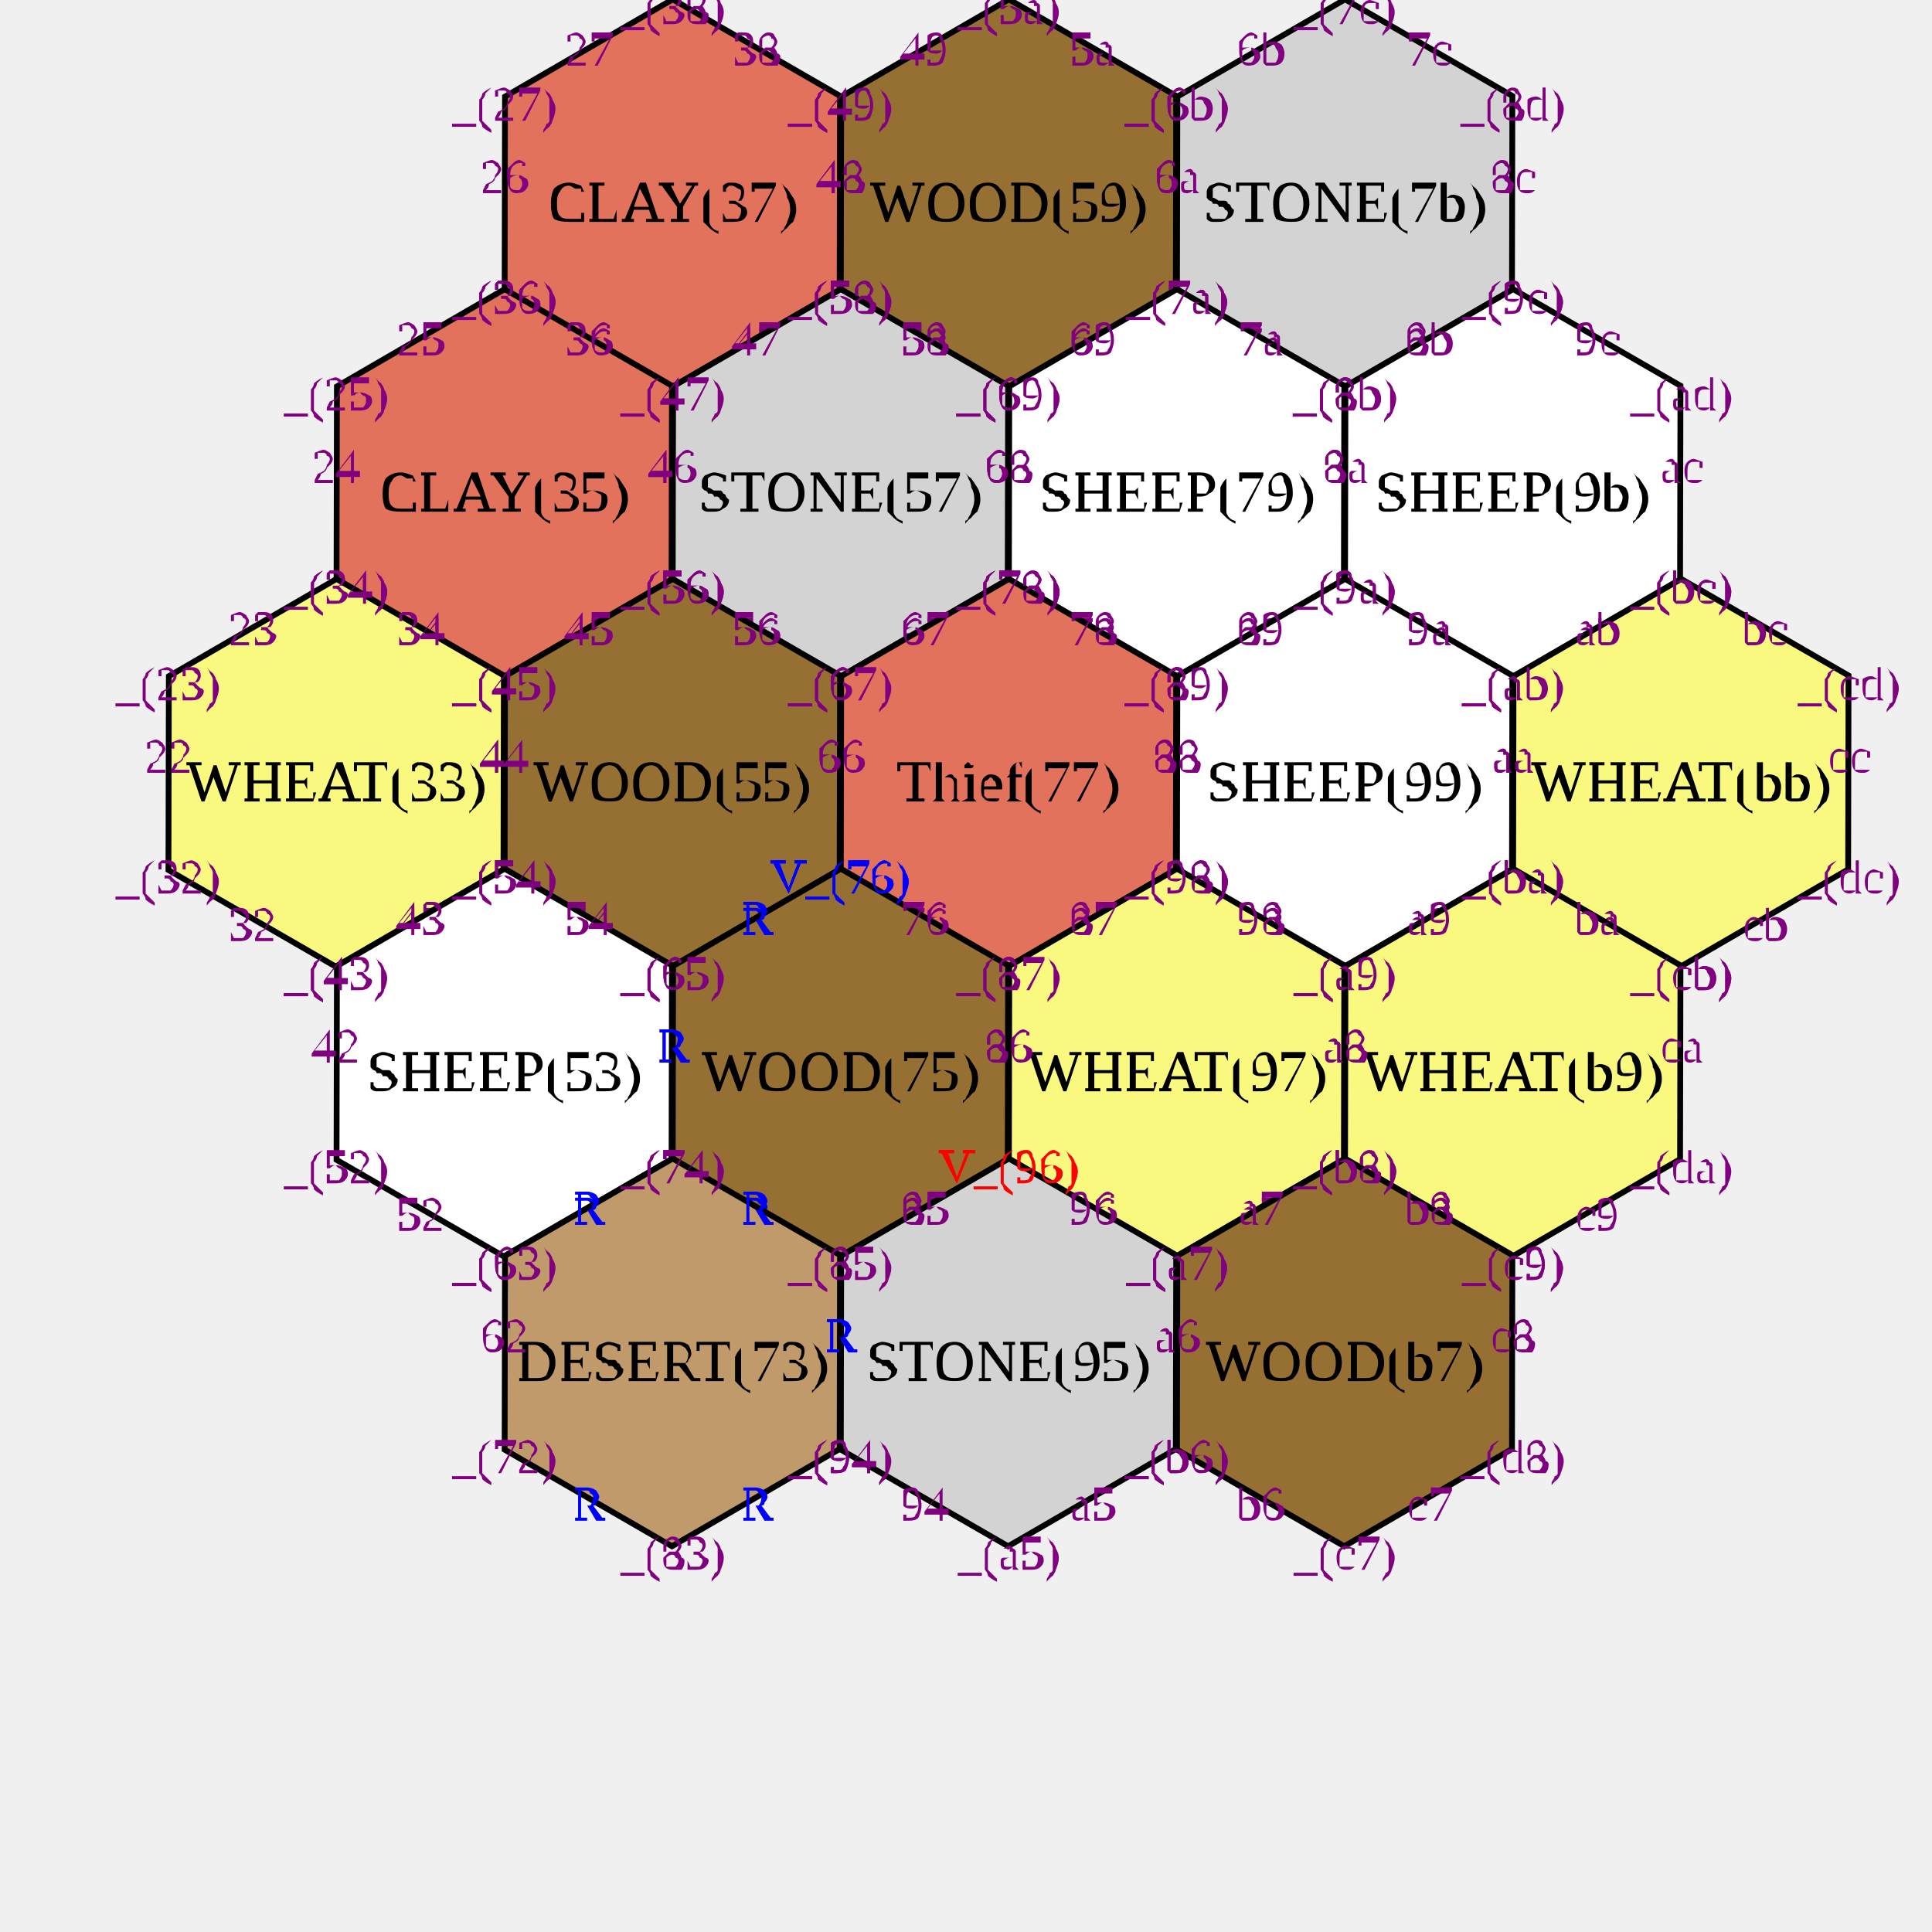
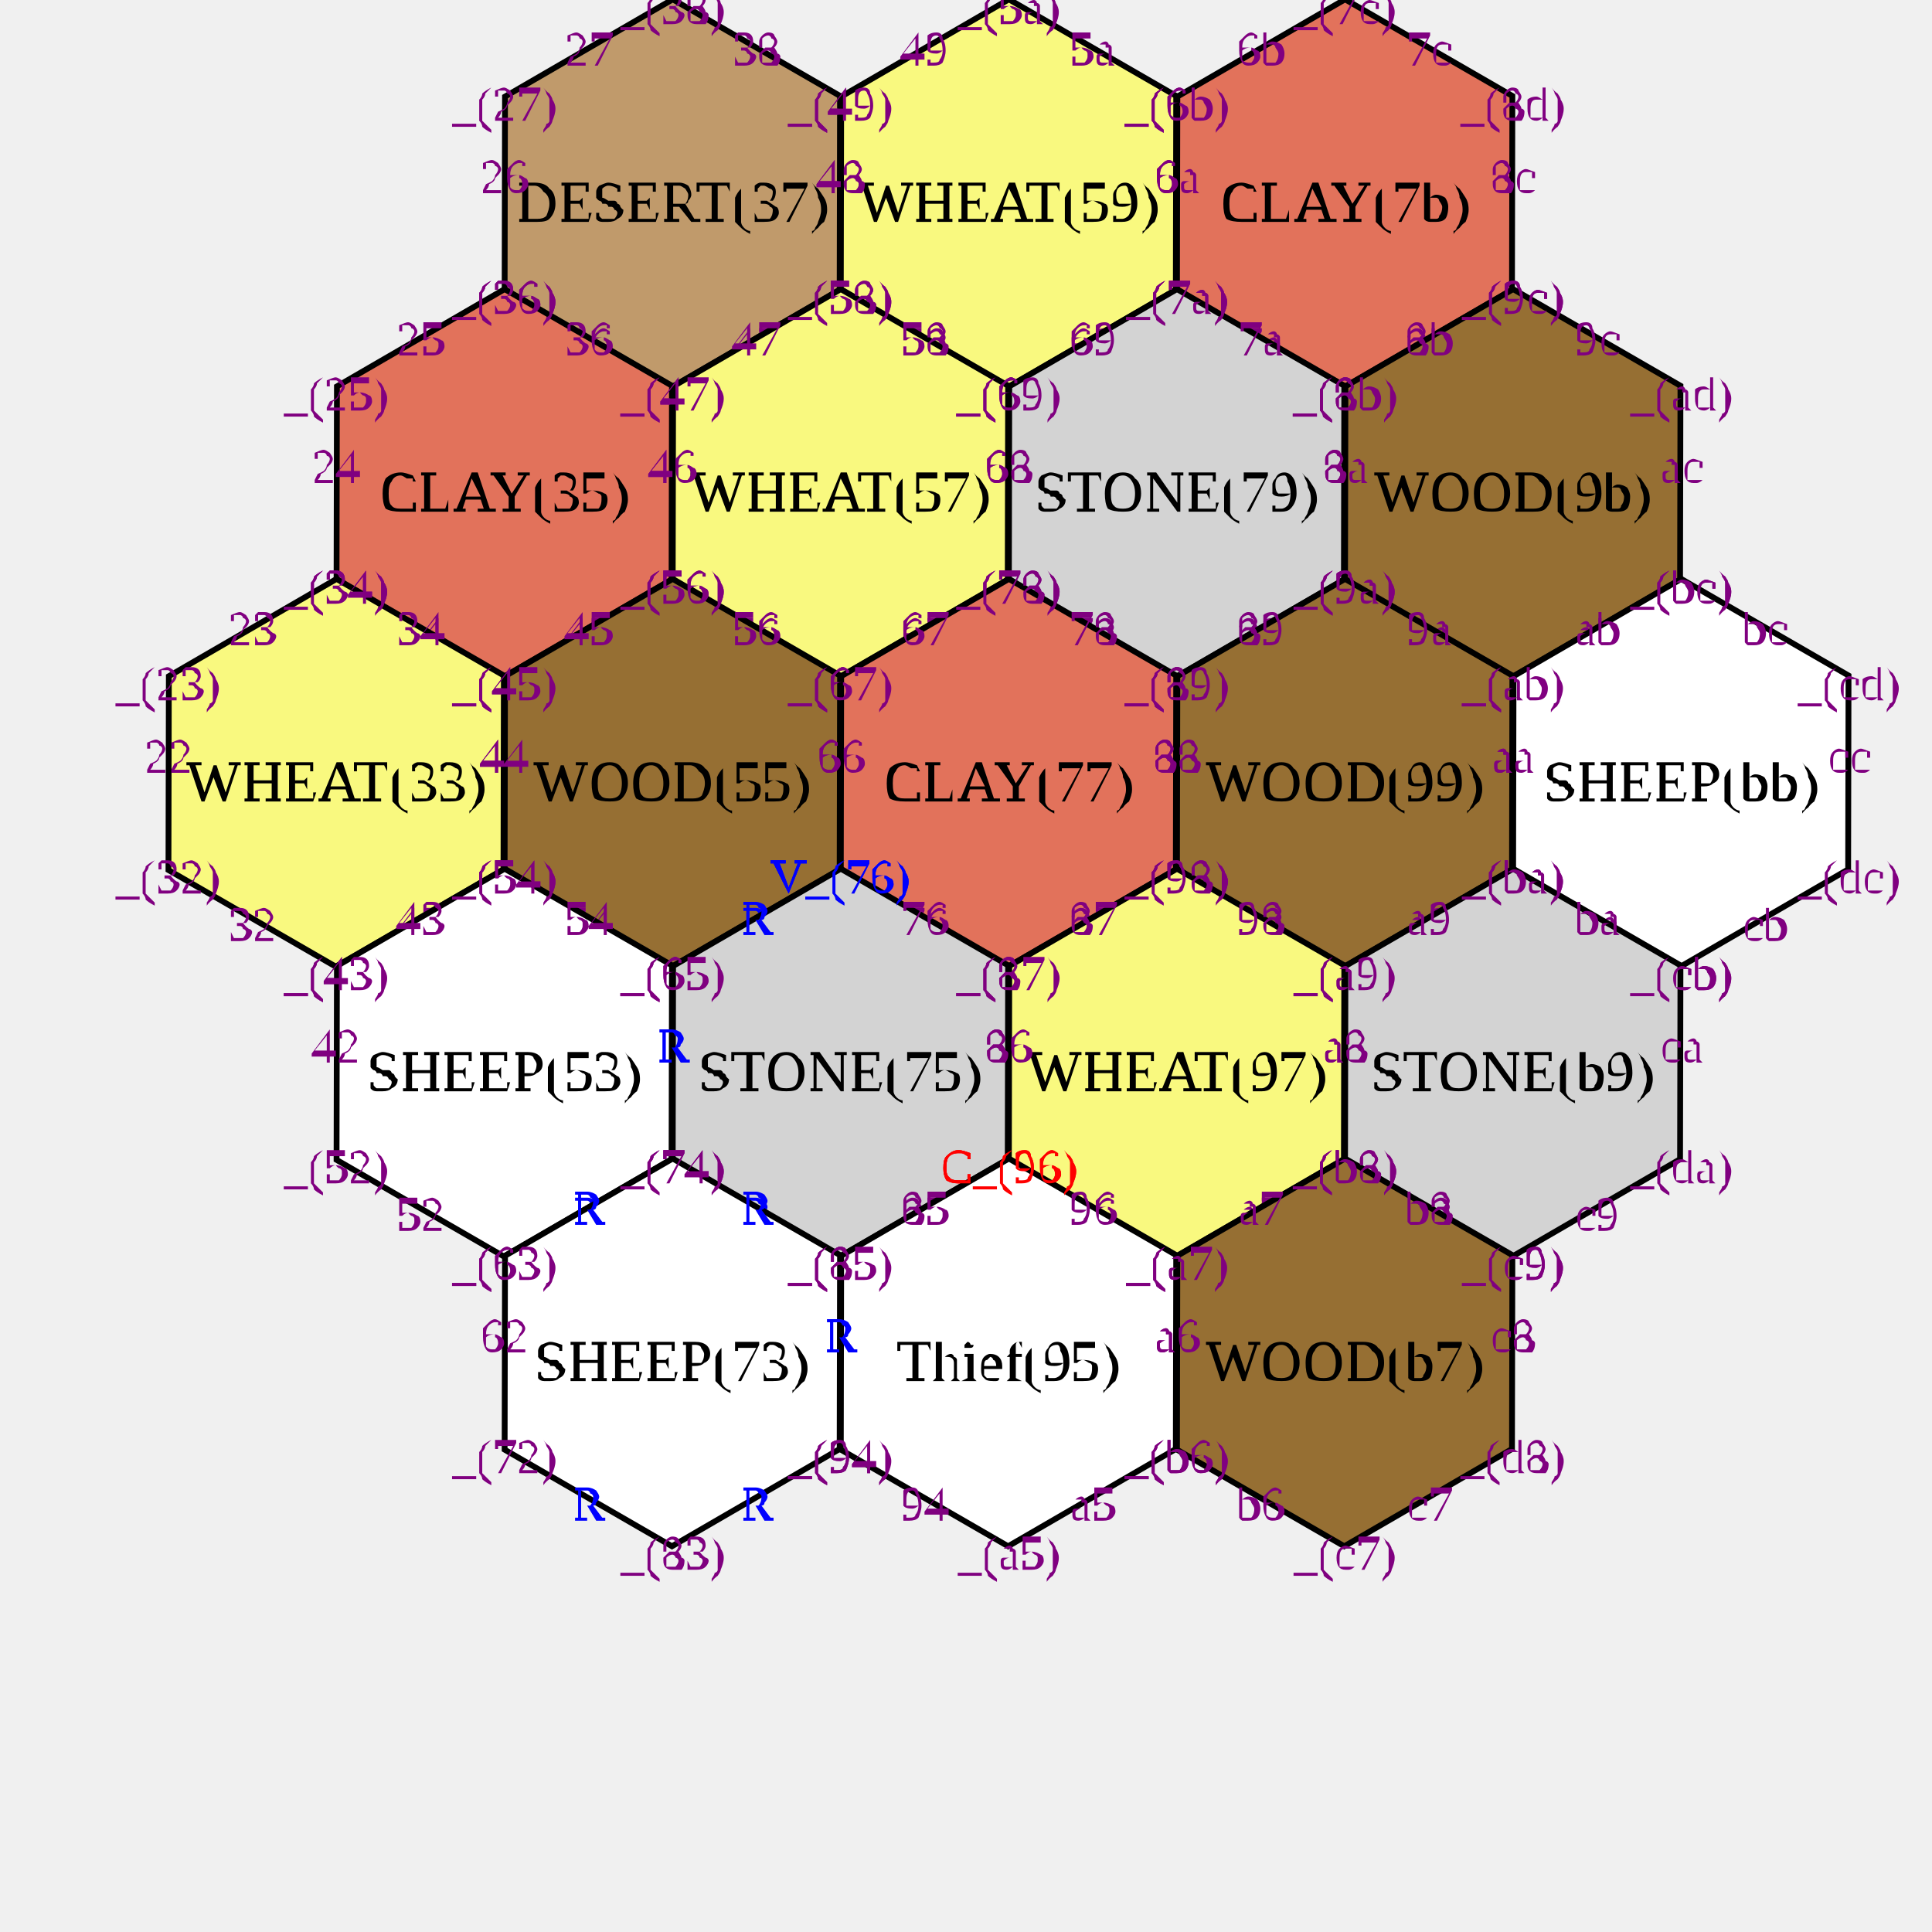
<svg viewBox="0 0 10 10" style="background-color: #0077be;">
  <defs>
    <path id="hexagon" d="M 1 0 L 0.5 -0.87 L -0.5 -0.87 L -1 0 L -0.5 0.87 L 0.5 0.87 Z" transform="rotate(30)" />
  </defs>
  <g id="hexgrid">
-     <use href="#hexagon" x="3.48" y="1" fill="#E2725B" stroke="black" stroke-width="0.03" transform="scale(1.0)" />
-     <text x="3.48" y="1.15" text-anchor="middle" font-size="0.3" fill="black">CLAY(37)</text>
+     <use href="#hexagon" x="3.48" y="1" fill="#C09A6B" stroke="black" stroke-width="0.03" transform="scale(1.0)" />
+     <text x="3.48" y="1.15" text-anchor="middle" font-size="0.3" fill="black">DESERT(37)</text>
    <text x="3.48" y="0.125" text-anchor="middle" font-size="0.25" fill="purple">_(38)</text>
    <text x="2.61" y="0.625" text-anchor="middle" font-size="0.25" fill="purple">_(27)</text>
    <text x="2.61" y="1.625" text-anchor="middle" font-size="0.25" fill="purple">_(36)</text>
    <text x="3.48" y="2.125" text-anchor="middle" font-size="0.25" fill="purple">_(47)</text>
    <text x="4.35" y="1.625" text-anchor="middle" font-size="0.25" fill="purple">_(58)</text>
    <text x="4.35" y="0.625" text-anchor="middle" font-size="0.25" fill="purple">_(49)</text>
    <text x="3.045" y="0.34" text-anchor="middle" font-size="0.25" fill="purple">27</text>
    <text x="2.61" y="1" text-anchor="middle" font-size="0.25" fill="purple">26</text>
    <text x="3.045" y="1.87" text-anchor="middle" font-size="0.25" fill="purple">36</text>
    <text x="3.915" y="1.87" text-anchor="middle" font-size="0.25" fill="purple">47</text>
    <text x="4.35" y="1" text-anchor="middle" font-size="0.25" fill="purple">48</text>
    <text x="3.915" y="0.34" text-anchor="middle" font-size="0.25" fill="purple">38</text>
-     <use href="#hexagon" x="5.22" y="1" fill="#966F33" stroke="black" stroke-width="0.03" transform="scale(1.0)" />
-     <text x="5.22" y="1.15" text-anchor="middle" font-size="0.3" fill="black">WOOD(59)</text>
+     <use href="#hexagon" x="5.22" y="1" fill="#f9f97f" stroke="black" stroke-width="0.03" transform="scale(1.0)" />
+     <text x="5.22" y="1.15" text-anchor="middle" font-size="0.3" fill="black">WHEAT(59)</text>
    <text x="5.22" y="0.125" text-anchor="middle" font-size="0.25" fill="purple">_(5a)</text>
    <text x="4.35" y="0.625" text-anchor="middle" font-size="0.25" fill="purple">_(49)</text>
    <text x="4.35" y="1.625" text-anchor="middle" font-size="0.25" fill="purple">_(58)</text>
    <text x="5.22" y="2.125" text-anchor="middle" font-size="0.25" fill="purple">_(69)</text>
    <text x="6.09" y="1.625" text-anchor="middle" font-size="0.25" fill="purple">_(7a)</text>
    <text x="6.09" y="0.625" text-anchor="middle" font-size="0.25" fill="purple">_(6b)</text>
    <text x="4.785" y="0.34" text-anchor="middle" font-size="0.25" fill="purple">49</text>
    <text x="4.35" y="1" text-anchor="middle" font-size="0.25" fill="purple">48</text>
    <text x="4.785" y="1.87" text-anchor="middle" font-size="0.25" fill="purple">58</text>
    <text x="5.655" y="1.87" text-anchor="middle" font-size="0.25" fill="purple">69</text>
    <text x="6.09" y="1" text-anchor="middle" font-size="0.25" fill="purple">6a</text>
    <text x="5.655" y="0.34" text-anchor="middle" font-size="0.25" fill="purple">5a</text>
-     <use href="#hexagon" x="6.96" y="1" fill="#D3D3D3" stroke="black" stroke-width="0.03" transform="scale(1.0)" />
-     <text x="6.96" y="1.15" text-anchor="middle" font-size="0.3" fill="black">STONE(7b)</text>
+     <use href="#hexagon" x="6.96" y="1" fill="#E2725B" stroke="black" stroke-width="0.03" transform="scale(1.0)" />
+     <text x="6.96" y="1.15" text-anchor="middle" font-size="0.3" fill="black">CLAY(7b)</text>
    <text x="6.96" y="0.125" text-anchor="middle" font-size="0.25" fill="purple">_(7c)</text>
    <text x="6.09" y="0.625" text-anchor="middle" font-size="0.25" fill="purple">_(6b)</text>
    <text x="6.09" y="1.625" text-anchor="middle" font-size="0.25" fill="purple">_(7a)</text>
    <text x="6.96" y="2.125" text-anchor="middle" font-size="0.25" fill="purple">_(8b)</text>
    <text x="7.83" y="1.625" text-anchor="middle" font-size="0.25" fill="purple">_(9c)</text>
    <text x="7.83" y="0.625" text-anchor="middle" font-size="0.25" fill="purple">_(8d)</text>
    <text x="6.525" y="0.34" text-anchor="middle" font-size="0.25" fill="purple">6b</text>
    <text x="6.09" y="1" text-anchor="middle" font-size="0.25" fill="purple">6a</text>
    <text x="6.525" y="1.87" text-anchor="middle" font-size="0.25" fill="purple">7a</text>
    <text x="7.395" y="1.87" text-anchor="middle" font-size="0.25" fill="purple">8b</text>
    <text x="7.83" y="1" text-anchor="middle" font-size="0.25" fill="purple">8c</text>
    <text x="7.395" y="0.34" text-anchor="middle" font-size="0.25" fill="purple">7c</text>
    <use href="#hexagon" x="2.61" y="2.5" fill="#E2725B" stroke="black" stroke-width="0.03" transform="scale(1.0)" />
    <text x="2.61" y="2.65" text-anchor="middle" font-size="0.3" fill="black">CLAY(35)</text>
    <text x="2.61" y="1.625" text-anchor="middle" font-size="0.25" fill="purple">_(36)</text>
    <text x="1.74" y="2.125" text-anchor="middle" font-size="0.25" fill="purple">_(25)</text>
    <text x="1.74" y="3.125" text-anchor="middle" font-size="0.25" fill="purple">_(34)</text>
    <text x="2.61" y="3.625" text-anchor="middle" font-size="0.25" fill="purple">_(45)</text>
    <text x="3.48" y="3.125" text-anchor="middle" font-size="0.25" fill="purple">_(56)</text>
    <text x="3.48" y="2.125" text-anchor="middle" font-size="0.25" fill="purple">_(47)</text>
    <text x="2.175" y="1.84" text-anchor="middle" font-size="0.25" fill="purple">25</text>
    <text x="1.74" y="2.5" text-anchor="middle" font-size="0.25" fill="purple">24</text>
    <text x="2.175" y="3.37" text-anchor="middle" font-size="0.25" fill="purple">34</text>
    <text x="3.045" y="3.37" text-anchor="middle" font-size="0.25" fill="purple">45</text>
    <text x="3.48" y="2.5" text-anchor="middle" font-size="0.25" fill="purple">46</text>
    <text x="3.045" y="1.84" text-anchor="middle" font-size="0.25" fill="purple">36</text>
-     <use href="#hexagon" x="4.35" y="2.5" fill="#D3D3D3" stroke="black" stroke-width="0.03" transform="scale(1.0)" />
-     <text x="4.35" y="2.65" text-anchor="middle" font-size="0.3" fill="black">STONE(57)</text>
+     <use href="#hexagon" x="4.35" y="2.5" fill="#f9f97f" stroke="black" stroke-width="0.03" transform="scale(1.0)" />
+     <text x="4.35" y="2.65" text-anchor="middle" font-size="0.3" fill="black">WHEAT(57)</text>
    <text x="4.35" y="1.625" text-anchor="middle" font-size="0.25" fill="purple">_(58)</text>
    <text x="3.48" y="2.125" text-anchor="middle" font-size="0.25" fill="purple">_(47)</text>
    <text x="3.48" y="3.125" text-anchor="middle" font-size="0.25" fill="purple">_(56)</text>
    <text x="4.35" y="3.625" text-anchor="middle" font-size="0.25" fill="purple">_(67)</text>
    <text x="5.22" y="3.125" text-anchor="middle" font-size="0.25" fill="purple">_(78)</text>
    <text x="5.22" y="2.125" text-anchor="middle" font-size="0.25" fill="purple">_(69)</text>
    <text x="3.915" y="1.84" text-anchor="middle" font-size="0.25" fill="purple">47</text>
    <text x="3.48" y="2.5" text-anchor="middle" font-size="0.25" fill="purple">46</text>
    <text x="3.915" y="3.37" text-anchor="middle" font-size="0.25" fill="purple">56</text>
    <text x="4.785" y="3.37" text-anchor="middle" font-size="0.25" fill="purple">67</text>
    <text x="5.22" y="2.5" text-anchor="middle" font-size="0.25" fill="purple">68</text>
    <text x="4.785" y="1.84" text-anchor="middle" font-size="0.25" fill="purple">58</text>
-     <use href="#hexagon" x="6.09" y="2.5" fill="white" stroke="black" stroke-width="0.03" transform="scale(1.0)" />
-     <text x="6.09" y="2.65" text-anchor="middle" font-size="0.3" fill="black">SHEEP(79)</text>
+     <use href="#hexagon" x="6.09" y="2.5" fill="#D3D3D3" stroke="black" stroke-width="0.03" transform="scale(1.0)" />
+     <text x="6.09" y="2.65" text-anchor="middle" font-size="0.3" fill="black">STONE(79)</text>
    <text x="6.09" y="1.625" text-anchor="middle" font-size="0.25" fill="purple">_(7a)</text>
    <text x="5.22" y="2.125" text-anchor="middle" font-size="0.25" fill="purple">_(69)</text>
    <text x="5.22" y="3.125" text-anchor="middle" font-size="0.25" fill="purple">_(78)</text>
    <text x="6.09" y="3.625" text-anchor="middle" font-size="0.25" fill="purple">_(89)</text>
    <text x="6.96" y="3.125" text-anchor="middle" font-size="0.25" fill="purple">_(9a)</text>
    <text x="6.96" y="2.125" text-anchor="middle" font-size="0.25" fill="purple">_(8b)</text>
    <text x="5.655" y="1.84" text-anchor="middle" font-size="0.25" fill="purple">69</text>
    <text x="5.22" y="2.5" text-anchor="middle" font-size="0.25" fill="purple">68</text>
    <text x="5.655" y="3.37" text-anchor="middle" font-size="0.25" fill="purple">78</text>
    <text x="6.525" y="3.37" text-anchor="middle" font-size="0.25" fill="purple">89</text>
    <text x="6.96" y="2.5" text-anchor="middle" font-size="0.25" fill="purple">8a</text>
    <text x="6.525" y="1.84" text-anchor="middle" font-size="0.25" fill="purple">7a</text>
-     <use href="#hexagon" x="7.83" y="2.5" fill="white" stroke="black" stroke-width="0.03" transform="scale(1.0)" />
-     <text x="7.83" y="2.65" text-anchor="middle" font-size="0.3" fill="black">SHEEP(9b)</text>
+     <use href="#hexagon" x="7.83" y="2.5" fill="#966F33" stroke="black" stroke-width="0.03" transform="scale(1.0)" />
+     <text x="7.83" y="2.65" text-anchor="middle" font-size="0.3" fill="black">WOOD(9b)</text>
    <text x="7.83" y="1.625" text-anchor="middle" font-size="0.25" fill="purple">_(9c)</text>
    <text x="6.96" y="2.125" text-anchor="middle" font-size="0.25" fill="purple">_(8b)</text>
    <text x="6.96" y="3.125" text-anchor="middle" font-size="0.25" fill="purple">_(9a)</text>
    <text x="7.83" y="3.625" text-anchor="middle" font-size="0.25" fill="purple">_(ab)</text>
    <text x="8.7" y="3.125" text-anchor="middle" font-size="0.25" fill="purple">_(bc)</text>
    <text x="8.7" y="2.125" text-anchor="middle" font-size="0.25" fill="purple">_(ad)</text>
    <text x="7.395" y="1.84" text-anchor="middle" font-size="0.25" fill="purple">8b</text>
    <text x="6.96" y="2.5" text-anchor="middle" font-size="0.25" fill="purple">8a</text>
    <text x="7.395" y="3.37" text-anchor="middle" font-size="0.25" fill="purple">9a</text>
    <text x="8.265" y="3.37" text-anchor="middle" font-size="0.25" fill="purple">ab</text>
    <text x="8.7" y="2.5" text-anchor="middle" font-size="0.25" fill="purple">ac</text>
    <text x="8.265" y="1.84" text-anchor="middle" font-size="0.25" fill="purple">9c</text>
    <use href="#hexagon" x="1.74" y="4.0" fill="#f9f97f" stroke="black" stroke-width="0.03" transform="scale(1.0)" />
    <text x="1.74" y="4.15" text-anchor="middle" font-size="0.3" fill="black">WHEAT(33)</text>
    <text x="1.74" y="3.125" text-anchor="middle" font-size="0.25" fill="purple">_(34)</text>
    <text x="0.87" y="3.625" text-anchor="middle" font-size="0.25" fill="purple">_(23)</text>
    <text x="0.87" y="4.625" text-anchor="middle" font-size="0.25" fill="purple">_(32)</text>
    <text x="1.74" y="5.125" text-anchor="middle" font-size="0.25" fill="purple">_(43)</text>
    <text x="2.61" y="4.625" text-anchor="middle" font-size="0.25" fill="purple">_(54)</text>
    <text x="2.61" y="3.625" text-anchor="middle" font-size="0.25" fill="purple">_(45)</text>
    <text x="1.305" y="3.34" text-anchor="middle" font-size="0.25" fill="purple">23</text>
    <text x="0.87" y="4.0" text-anchor="middle" font-size="0.25" fill="purple">22</text>
    <text x="1.305" y="4.87" text-anchor="middle" font-size="0.25" fill="purple">32</text>
    <text x="2.175" y="4.87" text-anchor="middle" font-size="0.25" fill="purple">43</text>
    <text x="2.61" y="4.0" text-anchor="middle" font-size="0.25" fill="purple">44</text>
    <text x="2.175" y="3.34" text-anchor="middle" font-size="0.25" fill="purple">34</text>
    <use href="#hexagon" x="3.48" y="4.0" fill="#966F33" stroke="black" stroke-width="0.03" transform="scale(1.0)" />
    <text x="3.48" y="4.15" text-anchor="middle" font-size="0.3" fill="black">WOOD(55)</text>
    <text x="3.48" y="3.125" text-anchor="middle" font-size="0.25" fill="purple">_(56)</text>
    <text x="2.61" y="3.625" text-anchor="middle" font-size="0.25" fill="purple">_(45)</text>
    <text x="2.61" y="4.625" text-anchor="middle" font-size="0.25" fill="purple">_(54)</text>
    <text x="3.48" y="5.125" text-anchor="middle" font-size="0.25" fill="purple">_(65)</text>
    <text x="4.35" y="4.625" text-anchor="middle" font-size="0.25" fill="blue">V_(76)</text>
    <text x="4.35" y="3.625" text-anchor="middle" font-size="0.25" fill="purple">_(67)</text>
    <text x="3.045" y="3.34" text-anchor="middle" font-size="0.25" fill="purple">45</text>
    <text x="2.61" y="4.0" text-anchor="middle" font-size="0.25" fill="purple">44</text>
    <text x="3.045" y="4.87" text-anchor="middle" font-size="0.25" fill="purple">54</text>
    <text x="3.915" y="4.87" text-anchor="middle" font-size="0.25" fill="blue">R</text>
    <text x="4.35" y="4.0" text-anchor="middle" font-size="0.25" fill="purple">66</text>
    <text x="3.915" y="3.34" text-anchor="middle" font-size="0.25" fill="purple">56</text>
    <use href="#hexagon" x="5.22" y="4.0" fill="#E2725B" stroke="black" stroke-width="0.03" transform="scale(1.0)" />
-     <text x="5.22" y="4.15" text-anchor="middle" font-size="0.3" fill="black">Thief(77)</text>
+     <text x="5.22" y="4.15" text-anchor="middle" font-size="0.3" fill="black">CLAY(77)</text>
    <text x="5.22" y="3.125" text-anchor="middle" font-size="0.25" fill="purple">_(78)</text>
    <text x="4.35" y="3.625" text-anchor="middle" font-size="0.25" fill="purple">_(67)</text>
    <text x="4.35" y="4.625" text-anchor="middle" font-size="0.25" fill="blue">V_(76)</text>
    <text x="5.22" y="5.125" text-anchor="middle" font-size="0.25" fill="purple">_(87)</text>
    <text x="6.09" y="4.625" text-anchor="middle" font-size="0.25" fill="purple">_(98)</text>
    <text x="6.09" y="3.625" text-anchor="middle" font-size="0.25" fill="purple">_(89)</text>
    <text x="4.785" y="3.34" text-anchor="middle" font-size="0.25" fill="purple">67</text>
    <text x="4.35" y="4.0" text-anchor="middle" font-size="0.25" fill="purple">66</text>
    <text x="4.785" y="4.87" text-anchor="middle" font-size="0.25" fill="purple">76</text>
    <text x="5.655" y="4.87" text-anchor="middle" font-size="0.25" fill="purple">87</text>
    <text x="6.09" y="4.0" text-anchor="middle" font-size="0.25" fill="purple">88</text>
    <text x="5.655" y="3.34" text-anchor="middle" font-size="0.25" fill="purple">78</text>
-     <use href="#hexagon" x="6.96" y="4.0" fill="white" stroke="black" stroke-width="0.03" transform="scale(1.0)" />
-     <text x="6.96" y="4.15" text-anchor="middle" font-size="0.3" fill="black">SHEEP(99)</text>
+     <use href="#hexagon" x="6.96" y="4.0" fill="#966F33" stroke="black" stroke-width="0.03" transform="scale(1.0)" />
+     <text x="6.96" y="4.15" text-anchor="middle" font-size="0.3" fill="black">WOOD(99)</text>
    <text x="6.96" y="3.125" text-anchor="middle" font-size="0.25" fill="purple">_(9a)</text>
    <text x="6.09" y="3.625" text-anchor="middle" font-size="0.25" fill="purple">_(89)</text>
    <text x="6.09" y="4.625" text-anchor="middle" font-size="0.25" fill="purple">_(98)</text>
    <text x="6.96" y="5.125" text-anchor="middle" font-size="0.25" fill="purple">_(a9)</text>
    <text x="7.83" y="4.625" text-anchor="middle" font-size="0.25" fill="purple">_(ba)</text>
    <text x="7.83" y="3.625" text-anchor="middle" font-size="0.25" fill="purple">_(ab)</text>
    <text x="6.525" y="3.34" text-anchor="middle" font-size="0.25" fill="purple">89</text>
    <text x="6.09" y="4.0" text-anchor="middle" font-size="0.25" fill="purple">88</text>
    <text x="6.525" y="4.87" text-anchor="middle" font-size="0.25" fill="purple">98</text>
    <text x="7.395" y="4.87" text-anchor="middle" font-size="0.25" fill="purple">a9</text>
    <text x="7.83" y="4.0" text-anchor="middle" font-size="0.25" fill="purple">aa</text>
    <text x="7.395" y="3.34" text-anchor="middle" font-size="0.25" fill="purple">9a</text>
-     <use href="#hexagon" x="8.7" y="4.0" fill="#f9f97f" stroke="black" stroke-width="0.03" transform="scale(1.0)" />
-     <text x="8.7" y="4.15" text-anchor="middle" font-size="0.3" fill="black">WHEAT(bb)</text>
+     <use href="#hexagon" x="8.7" y="4.0" fill="white" stroke="black" stroke-width="0.03" transform="scale(1.0)" />
+     <text x="8.7" y="4.15" text-anchor="middle" font-size="0.3" fill="black">SHEEP(bb)</text>
    <text x="8.7" y="3.125" text-anchor="middle" font-size="0.25" fill="purple">_(bc)</text>
    <text x="7.83" y="3.625" text-anchor="middle" font-size="0.25" fill="purple">_(ab)</text>
    <text x="7.83" y="4.625" text-anchor="middle" font-size="0.25" fill="purple">_(ba)</text>
    <text x="8.7" y="5.125" text-anchor="middle" font-size="0.25" fill="purple">_(cb)</text>
    <text x="9.57" y="4.625" text-anchor="middle" font-size="0.25" fill="purple">_(dc)</text>
    <text x="9.57" y="3.625" text-anchor="middle" font-size="0.25" fill="purple">_(cd)</text>
    <text x="8.265" y="3.34" text-anchor="middle" font-size="0.25" fill="purple">ab</text>
    <text x="7.83" y="4.0" text-anchor="middle" font-size="0.25" fill="purple">aa</text>
    <text x="8.265" y="4.87" text-anchor="middle" font-size="0.25" fill="purple">ba</text>
    <text x="9.135" y="4.87" text-anchor="middle" font-size="0.25" fill="purple">cb</text>
    <text x="9.57" y="4.0" text-anchor="middle" font-size="0.25" fill="purple">cc</text>
    <text x="9.135" y="3.34" text-anchor="middle" font-size="0.25" fill="purple">bc</text>
    <use href="#hexagon" x="2.61" y="5.5" fill="white" stroke="black" stroke-width="0.03" transform="scale(1.0)" />
    <text x="2.61" y="5.65" text-anchor="middle" font-size="0.3" fill="black">SHEEP(53)</text>
    <text x="2.61" y="4.625" text-anchor="middle" font-size="0.25" fill="purple">_(54)</text>
    <text x="1.74" y="5.125" text-anchor="middle" font-size="0.25" fill="purple">_(43)</text>
    <text x="1.74" y="6.125" text-anchor="middle" font-size="0.25" fill="purple">_(52)</text>
    <text x="2.61" y="6.625" text-anchor="middle" font-size="0.25" fill="purple">_(63)</text>
    <text x="3.48" y="6.125" text-anchor="middle" font-size="0.25" fill="purple">_(74)</text>
    <text x="3.48" y="5.125" text-anchor="middle" font-size="0.25" fill="purple">_(65)</text>
    <text x="2.175" y="4.84" text-anchor="middle" font-size="0.25" fill="purple">43</text>
    <text x="1.74" y="5.5" text-anchor="middle" font-size="0.25" fill="purple">42</text>
    <text x="2.175" y="6.37" text-anchor="middle" font-size="0.25" fill="purple">52</text>
    <text x="3.045" y="6.37" text-anchor="middle" font-size="0.25" fill="blue">R</text>
    <text x="3.48" y="5.5" text-anchor="middle" font-size="0.25" fill="blue">R</text>
    <text x="3.045" y="4.84" text-anchor="middle" font-size="0.25" fill="purple">54</text>
-     <use href="#hexagon" x="4.35" y="5.5" fill="#966F33" stroke="black" stroke-width="0.03" transform="scale(1.0)" />
-     <text x="4.35" y="5.65" text-anchor="middle" font-size="0.3" fill="black">WOOD(75)</text>
+     <use href="#hexagon" x="4.35" y="5.5" fill="#D3D3D3" stroke="black" stroke-width="0.03" transform="scale(1.0)" />
+     <text x="4.35" y="5.65" text-anchor="middle" font-size="0.3" fill="black">STONE(75)</text>
    <text x="4.35" y="4.625" text-anchor="middle" font-size="0.25" fill="blue">V_(76)</text>
    <text x="3.48" y="5.125" text-anchor="middle" font-size="0.25" fill="purple">_(65)</text>
    <text x="3.48" y="6.125" text-anchor="middle" font-size="0.25" fill="purple">_(74)</text>
    <text x="4.35" y="6.625" text-anchor="middle" font-size="0.25" fill="purple">_(85)</text>
-     <text x="5.22" y="6.125" text-anchor="middle" font-size="0.25" fill="red">V_(96)</text>
+     <text x="5.22" y="6.125" text-anchor="middle" font-size="0.25" fill="red">C_(96)</text>
    <text x="5.22" y="5.125" text-anchor="middle" font-size="0.25" fill="purple">_(87)</text>
    <text x="3.915" y="4.84" text-anchor="middle" font-size="0.25" fill="blue">R</text>
    <text x="3.48" y="5.5" text-anchor="middle" font-size="0.25" fill="blue">R</text>
    <text x="3.915" y="6.37" text-anchor="middle" font-size="0.25" fill="blue">R</text>
    <text x="4.785" y="6.37" text-anchor="middle" font-size="0.25" fill="purple">85</text>
    <text x="5.22" y="5.5" text-anchor="middle" font-size="0.25" fill="purple">86</text>
    <text x="4.785" y="4.84" text-anchor="middle" font-size="0.25" fill="purple">76</text>
    <use href="#hexagon" x="6.09" y="5.5" fill="#f9f97f" stroke="black" stroke-width="0.03" transform="scale(1.0)" />
    <text x="6.09" y="5.65" text-anchor="middle" font-size="0.3" fill="black">WHEAT(97)</text>
    <text x="6.09" y="4.625" text-anchor="middle" font-size="0.25" fill="purple">_(98)</text>
    <text x="5.22" y="5.125" text-anchor="middle" font-size="0.25" fill="purple">_(87)</text>
-     <text x="5.22" y="6.125" text-anchor="middle" font-size="0.25" fill="red">V_(96)</text>
+     <text x="5.22" y="6.125" text-anchor="middle" font-size="0.25" fill="red">C_(96)</text>
    <text x="6.09" y="6.625" text-anchor="middle" font-size="0.25" fill="purple">_(a7)</text>
    <text x="6.96" y="6.125" text-anchor="middle" font-size="0.25" fill="purple">_(b8)</text>
    <text x="6.96" y="5.125" text-anchor="middle" font-size="0.25" fill="purple">_(a9)</text>
    <text x="5.655" y="4.84" text-anchor="middle" font-size="0.25" fill="purple">87</text>
    <text x="5.22" y="5.5" text-anchor="middle" font-size="0.25" fill="purple">86</text>
    <text x="5.655" y="6.37" text-anchor="middle" font-size="0.25" fill="purple">96</text>
    <text x="6.525" y="6.37" text-anchor="middle" font-size="0.25" fill="purple">a7</text>
    <text x="6.96" y="5.5" text-anchor="middle" font-size="0.25" fill="purple">a8</text>
    <text x="6.525" y="4.84" text-anchor="middle" font-size="0.25" fill="purple">98</text>
-     <use href="#hexagon" x="7.83" y="5.5" fill="#f9f97f" stroke="black" stroke-width="0.03" transform="scale(1.0)" />
-     <text x="7.83" y="5.65" text-anchor="middle" font-size="0.3" fill="black">WHEAT(b9)</text>
+     <use href="#hexagon" x="7.83" y="5.5" fill="#D3D3D3" stroke="black" stroke-width="0.03" transform="scale(1.0)" />
+     <text x="7.83" y="5.65" text-anchor="middle" font-size="0.3" fill="black">STONE(b9)</text>
    <text x="7.83" y="4.625" text-anchor="middle" font-size="0.25" fill="purple">_(ba)</text>
    <text x="6.96" y="5.125" text-anchor="middle" font-size="0.25" fill="purple">_(a9)</text>
    <text x="6.96" y="6.125" text-anchor="middle" font-size="0.25" fill="purple">_(b8)</text>
    <text x="7.83" y="6.625" text-anchor="middle" font-size="0.25" fill="purple">_(c9)</text>
    <text x="8.7" y="6.125" text-anchor="middle" font-size="0.25" fill="purple">_(da)</text>
    <text x="8.7" y="5.125" text-anchor="middle" font-size="0.25" fill="purple">_(cb)</text>
    <text x="7.395" y="4.84" text-anchor="middle" font-size="0.25" fill="purple">a9</text>
    <text x="6.96" y="5.5" text-anchor="middle" font-size="0.25" fill="purple">a8</text>
    <text x="7.395" y="6.37" text-anchor="middle" font-size="0.25" fill="purple">b8</text>
    <text x="8.265" y="6.37" text-anchor="middle" font-size="0.25" fill="purple">c9</text>
    <text x="8.7" y="5.5" text-anchor="middle" font-size="0.25" fill="purple">ca</text>
    <text x="8.265" y="4.84" text-anchor="middle" font-size="0.25" fill="purple">ba</text>
-     <use href="#hexagon" x="3.48" y="7.0" fill="#C09A6B" stroke="black" stroke-width="0.03" transform="scale(1.0)" />
-     <text x="3.48" y="7.15" text-anchor="middle" font-size="0.3" fill="black">DESERT(73)</text>
+     <use href="#hexagon" x="3.48" y="7.0" fill="white" stroke="black" stroke-width="0.03" transform="scale(1.0)" />
+     <text x="3.48" y="7.15" text-anchor="middle" font-size="0.3" fill="black">SHEEP(73)</text>
    <text x="3.48" y="6.125" text-anchor="middle" font-size="0.25" fill="purple">_(74)</text>
    <text x="2.61" y="6.625" text-anchor="middle" font-size="0.25" fill="purple">_(63)</text>
    <text x="2.61" y="7.625" text-anchor="middle" font-size="0.25" fill="purple">_(72)</text>
    <text x="3.48" y="8.125" text-anchor="middle" font-size="0.25" fill="purple">_(83)</text>
    <text x="4.35" y="7.625" text-anchor="middle" font-size="0.25" fill="purple">_(94)</text>
    <text x="4.35" y="6.625" text-anchor="middle" font-size="0.25" fill="purple">_(85)</text>
    <text x="3.045" y="6.34" text-anchor="middle" font-size="0.25" fill="blue">R</text>
    <text x="2.61" y="7.0" text-anchor="middle" font-size="0.25" fill="purple">62</text>
    <text x="3.045" y="7.87" text-anchor="middle" font-size="0.25" fill="blue">R</text>
    <text x="3.915" y="7.87" text-anchor="middle" font-size="0.25" fill="blue">R</text>
    <text x="4.35" y="7.0" text-anchor="middle" font-size="0.25" fill="blue">R</text>
    <text x="3.915" y="6.34" text-anchor="middle" font-size="0.25" fill="blue">R</text>
-     <use href="#hexagon" x="5.22" y="7.0" fill="#D3D3D3" stroke="black" stroke-width="0.03" transform="scale(1.0)" />
-     <text x="5.22" y="7.15" text-anchor="middle" font-size="0.3" fill="black">STONE(95)</text>
-     <text x="5.22" y="6.125" text-anchor="middle" font-size="0.25" fill="red">V_(96)</text>
+     <use href="#hexagon" x="5.22" y="7.0" fill="white" stroke="black" stroke-width="0.03" transform="scale(1.0)" />
+     <text x="5.22" y="7.15" text-anchor="middle" font-size="0.3" fill="black">Thief(95)</text>
+     <text x="5.22" y="6.125" text-anchor="middle" font-size="0.25" fill="red">C_(96)</text>
    <text x="4.35" y="6.625" text-anchor="middle" font-size="0.25" fill="purple">_(85)</text>
    <text x="4.35" y="7.625" text-anchor="middle" font-size="0.25" fill="purple">_(94)</text>
    <text x="5.22" y="8.125" text-anchor="middle" font-size="0.25" fill="purple">_(a5)</text>
    <text x="6.09" y="7.625" text-anchor="middle" font-size="0.25" fill="purple">_(b6)</text>
    <text x="6.09" y="6.625" text-anchor="middle" font-size="0.25" fill="purple">_(a7)</text>
    <text x="4.785" y="6.34" text-anchor="middle" font-size="0.25" fill="purple">85</text>
    <text x="4.35" y="7.0" text-anchor="middle" font-size="0.25" fill="blue">R</text>
    <text x="4.785" y="7.87" text-anchor="middle" font-size="0.25" fill="purple">94</text>
    <text x="5.655" y="7.87" text-anchor="middle" font-size="0.25" fill="purple">a5</text>
    <text x="6.09" y="7.0" text-anchor="middle" font-size="0.25" fill="purple">a6</text>
    <text x="5.655" y="6.34" text-anchor="middle" font-size="0.25" fill="purple">96</text>
    <use href="#hexagon" x="6.96" y="7.0" fill="#966F33" stroke="black" stroke-width="0.03" transform="scale(1.0)" />
    <text x="6.96" y="7.15" text-anchor="middle" font-size="0.3" fill="black">WOOD(b7)</text>
    <text x="6.96" y="6.125" text-anchor="middle" font-size="0.25" fill="purple">_(b8)</text>
    <text x="6.09" y="6.625" text-anchor="middle" font-size="0.25" fill="purple">_(a7)</text>
    <text x="6.09" y="7.625" text-anchor="middle" font-size="0.25" fill="purple">_(b6)</text>
    <text x="6.96" y="8.125" text-anchor="middle" font-size="0.25" fill="purple">_(c7)</text>
    <text x="7.83" y="7.625" text-anchor="middle" font-size="0.25" fill="purple">_(d8)</text>
    <text x="7.83" y="6.625" text-anchor="middle" font-size="0.25" fill="purple">_(c9)</text>
    <text x="6.525" y="6.34" text-anchor="middle" font-size="0.25" fill="purple">a7</text>
    <text x="6.09" y="7.0" text-anchor="middle" font-size="0.25" fill="purple">a6</text>
    <text x="6.525" y="7.87" text-anchor="middle" font-size="0.25" fill="purple">b6</text>
    <text x="7.395" y="7.87" text-anchor="middle" font-size="0.25" fill="purple">c7</text>
    <text x="7.83" y="7.0" text-anchor="middle" font-size="0.25" fill="purple">c8</text>
    <text x="7.395" y="6.34" text-anchor="middle" font-size="0.25" fill="purple">b8</text>
  </g>
</svg>
